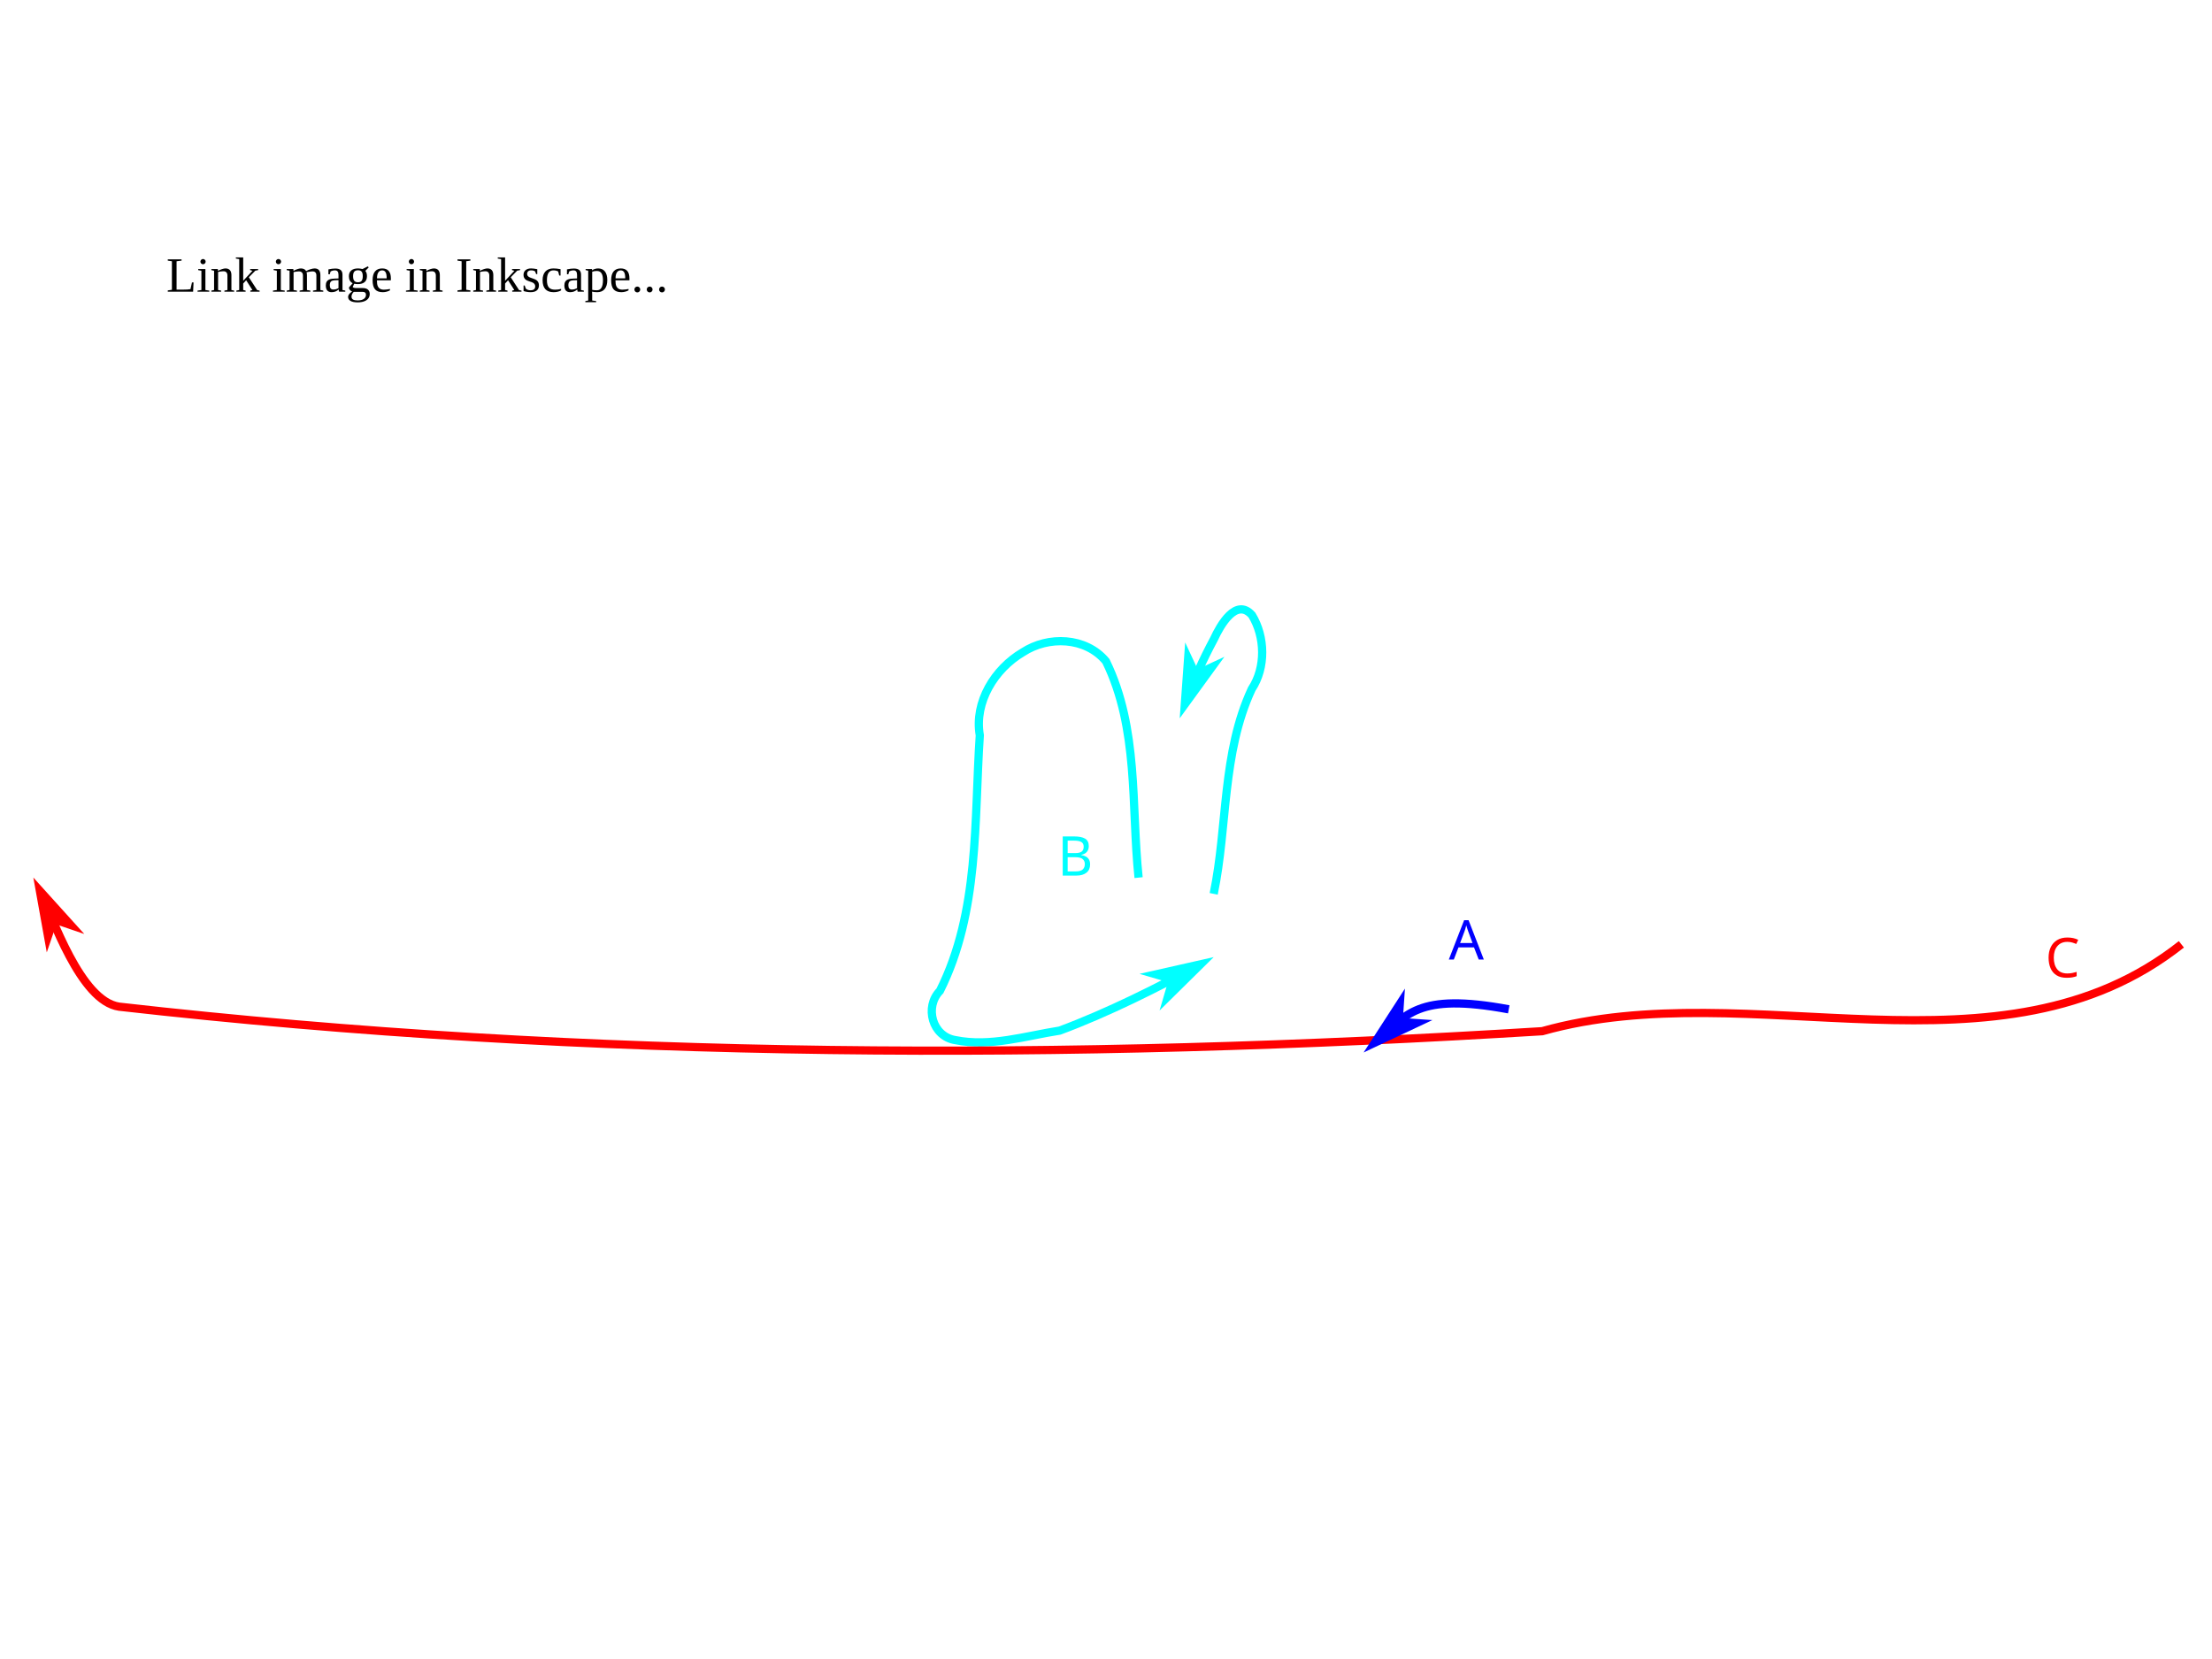
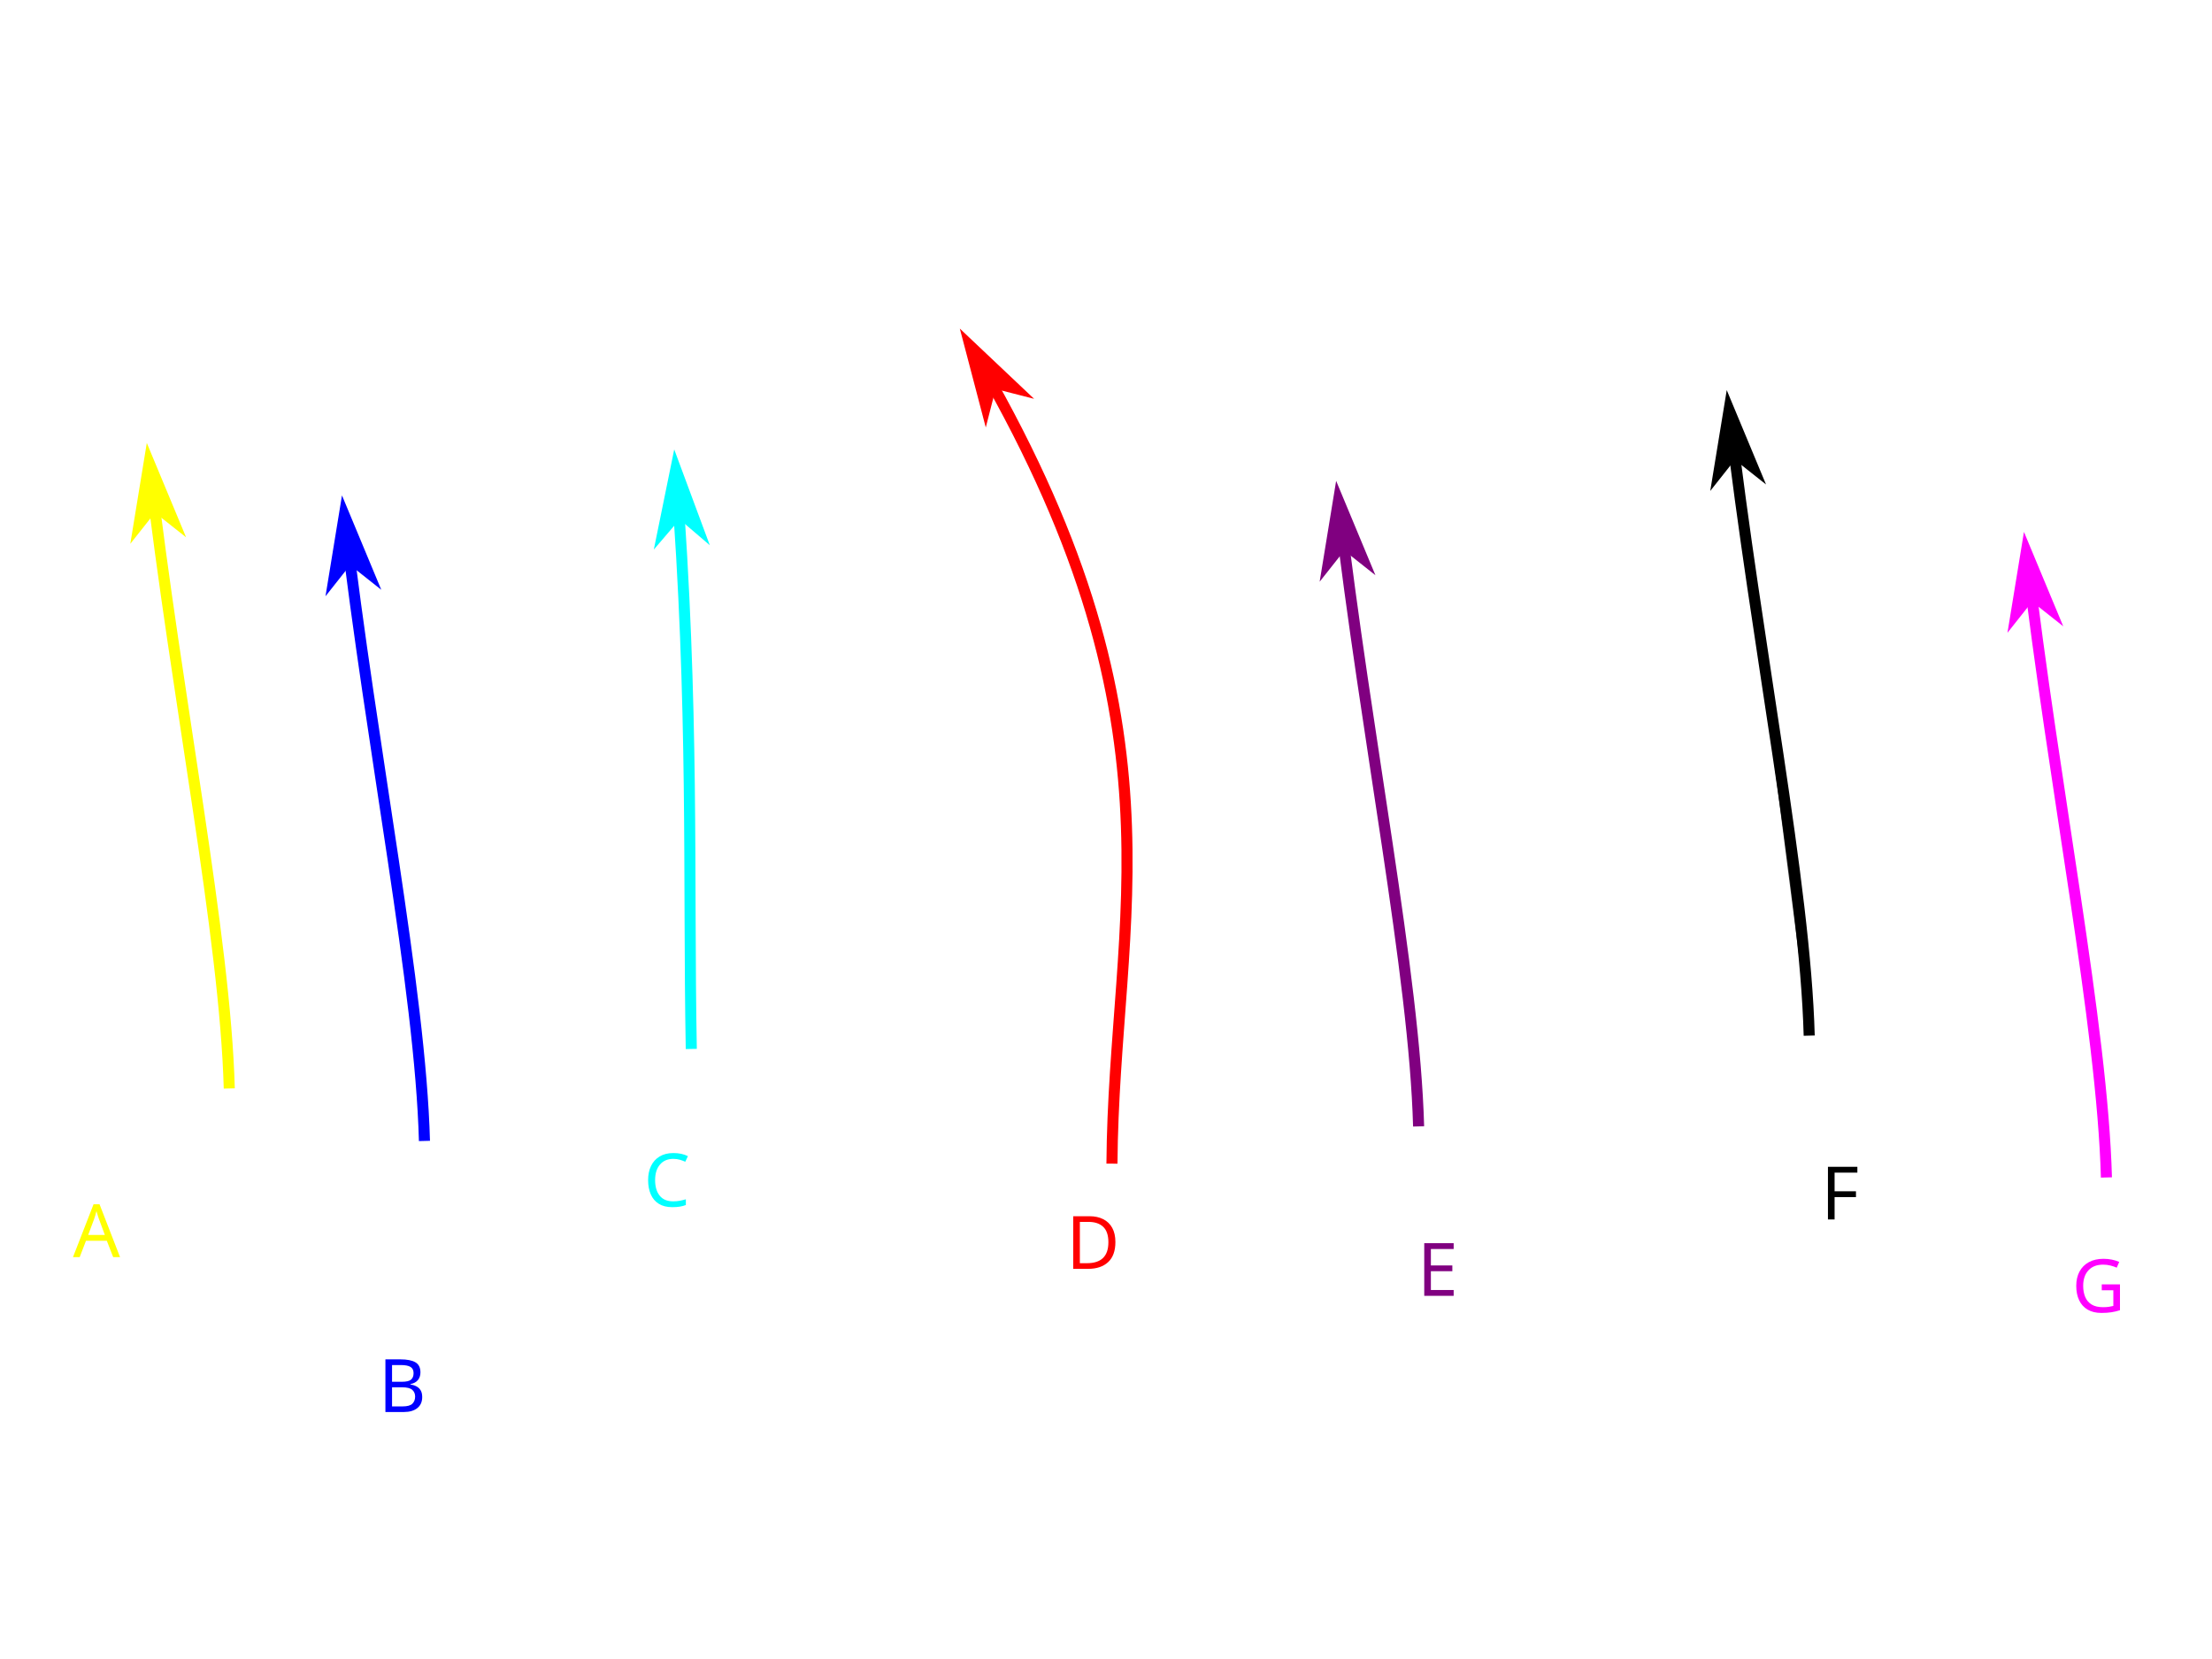
- <svg xmlns="http://www.w3.org/2000/svg" version="1.1" id="svg2" width="5376" height="4032" viewBox="0 0 5376 4032">
+ <svg xmlns="http://www.w3.org/2000/svg" version="1.1" id="svg2" width="4000" height="3000" viewBox="0 0 4000 3000">
  <defs id="defs6">
-     <marker orient="auto" refY="0.0" refX="0.0" id="marker1707" style="overflow:visible;">
-       <path id="path1705" d="M 0.0,0.0 L 5.0,-5.0 L -12.5,0.0 L 5.0,5.0 L 0.0,0.0 z " style="fill-rule:evenodd;stroke:#00ffff;stroke-width:1pt;stroke-opacity:1;fill:#00ffff;fill-opacity:1" transform="scale(0.4) rotate(180) translate(10,0)" />
+     <marker orient="auto" refY="0" refX="0" id="marker1707" style="overflow:visible">
+       <path id="path1705" d="M 0,0 5,-5 -12.5,0 5,5 Z" style="fill:#00ffff;fill-opacity:1;fill-rule:evenodd;stroke:#00ffff;stroke-width:1pt;stroke-opacity:1" transform="matrix(-0.4,0,0,-0.4,-4,0)" />
    </marker>
-     <marker orient="auto" refY="0.0" refX="0.0" id="marker1655" style="overflow:visible;">
-       <path id="path1653" d="M 0.0,0.0 L 5.0,-5.0 L -12.5,0.0 L 5.0,5.0 L 0.0,0.0 z " style="fill-rule:evenodd;stroke:#00ffff;stroke-width:1pt;stroke-opacity:1;fill:#00ffff;fill-opacity:1" transform="scale(0.4) rotate(180) translate(10,0)" />
+     <marker orient="auto" refY="0" refX="0" id="marker1655" style="overflow:visible">
+       <path id="path1653" d="M 0,0 5,-5 -12.5,0 5,5 Z" style="fill:#00ffff;fill-opacity:1;fill-rule:evenodd;stroke:#00ffff;stroke-width:1pt;stroke-opacity:1" transform="matrix(-0.4,0,0,-0.4,-4,0)" />
    </marker>
-     <marker orient="auto" refY="0.0" refX="0.0" id="Arrow1Mend" style="overflow:visible;">
-       <path id="path861" d="M 0.0,0.0 L 5.0,-5.0 L -12.5,0.0 L 5.0,5.0 L 0.0,0.0 z " style="fill-rule:evenodd;stroke:#ff0000;stroke-width:1pt;stroke-opacity:1;fill:#ff0000;fill-opacity:1" transform="scale(0.4) rotate(180) translate(10,0)" />
+     <marker orient="auto" refY="0" refX="0" id="Arrow1Mend" style="overflow:visible">
+       <path id="path861" d="M 0,0 5,-5 -12.5,0 5,5 Z" style="fill:#ff0000;fill-opacity:1;fill-rule:evenodd;stroke:#ff0000;stroke-width:1pt;stroke-opacity:1" transform="matrix(-0.4,0,0,-0.4,-4,0)" />
    </marker>
-     <marker orient="auto" refY="0.0" refX="0.0" id="marker1115" style="overflow:visible;">
-       <path id="path855" d="M 0.0,0.0 L 5.0,-5.0 L -12.5,0.0 L 5.0,5.0 L 0.0,0.0 z " style="fill-rule:evenodd;stroke:#ff0000;stroke-width:1pt;stroke-opacity:1;fill:#ff0000;fill-opacity:1" transform="scale(0.8) rotate(180) translate(12.5,0)" />
+     <marker orient="auto" refY="0" refX="0" id="marker1115" style="overflow:visible">
+       <path id="path855" d="M 0,0 5,-5 -12.5,0 5,5 Z" style="fill:#ff0000;fill-opacity:1;fill-rule:evenodd;stroke:#ff0000;stroke-width:1pt;stroke-opacity:1" transform="matrix(-0.8,0,0,-0.8,-10,0)" />
    </marker>
-     <marker style="overflow:visible;" id="marker1521" refX="0.0" refY="0.0" orient="auto">
-       <path transform="scale(0.8) rotate(180) translate(12.5,0)" style="fill-rule:evenodd;stroke:#00ffff;stroke-width:1pt;stroke-opacity:1;fill:#00ffff;fill-opacity:1" d="M 0.0,0.0 L 5.0,-5.0 L -12.5,0.0 L 5.0,5.0 L 0.0,0.0 z " id="path1519" />
+     <marker style="overflow:visible" id="marker1521" refX="0" refY="0" orient="auto">
+       <path transform="matrix(-0.8,0,0,-0.8,-10,0)" style="fill:#00ffff;fill-opacity:1;fill-rule:evenodd;stroke:#00ffff;stroke-width:1pt;stroke-opacity:1" d="M 0,0 5,-5 -12.5,0 5,5 Z" id="path1519" />
    </marker>
    <marker orient="auto" refY="0" refX="0" id="marker1655-3" style="overflow:visible">
      <path id="path1653-6" d="M 0,0 5,-5 -12.5,0 5,5 Z" style="fill:#0000ff;fill-opacity:1;fill-rule:evenodd;stroke:#0000ff;stroke-width:1pt;stroke-opacity:1" transform="matrix(-0.4,0,0,-0.4,-4,0)" />
    </marker>
+     <marker orient="auto" refY="0" refX="0" id="marker1655-3-9" style="overflow:visible">
+       <path id="path1653-6-1" d="M 0,0 5,-5 -12.5,0 5,5 Z" style="fill:#0000ff;fill-opacity:1;fill-rule:evenodd;stroke:#0000ff;stroke-width:1pt;stroke-opacity:1" transform="matrix(-0.4,0,0,-0.4,-4,0)" />
+     </marker>
+     <marker orient="auto" refY="0" refX="0" id="marker1655-3-9-7" style="overflow:visible">
+       <path id="path1653-6-1-0" d="M 0,0 5,-5 -12.5,0 5,5 Z" style="fill:#0000ff;fill-opacity:1;fill-rule:evenodd;stroke:#0000ff;stroke-width:1pt;stroke-opacity:1" transform="matrix(-0.4,0,0,-0.4,-4,0)" />
+     </marker>
+     <marker orient="auto" refY="0" refX="0" id="marker1655-3-9-7-3" style="overflow:visible">
+       <path id="path1653-6-1-0-6" d="M 0,0 5,-5 -12.5,0 5,5 Z" style="fill:#0000ff;fill-opacity:1;fill-rule:evenodd;stroke:#0000ff;stroke-width:1pt;stroke-opacity:1" transform="matrix(-0.4,0,0,-0.4,-4,0)" />
+     </marker>
+     <marker orient="auto" refY="0" refX="0" id="marker1655-3-9-7-6" style="overflow:visible">
+       <path id="path1653-6-1-0-2" d="M 0,0 5,-5 -12.5,0 5,5 Z" style="fill:#0000ff;fill-opacity:1;fill-rule:evenodd;stroke:#0000ff;stroke-width:1pt;stroke-opacity:1" transform="matrix(-0.4,0,0,-0.4,-4,0)" />
+     </marker>
+     <marker orient="auto" refY="0" refX="0" style="overflow:visible" id="marker1655-3-93269">
+       <path id="path2859" d="M 0,0 5,-5 -12.5,0 5,5 Z" style="fill:#ffff00;fill-opacity:1;fill-rule:evenodd;stroke:#ffff00;stroke-width:1pt;stroke-opacity:1" transform="matrix(-0.4,0,0,-0.4,-4,0)" />
+     </marker>
+     <marker orient="auto" refY="0" refX="0" style="overflow:visible" id="marker1655-3-9-7495">
+       <path id="path2943" d="M 0,0 5,-5 -12.5,0 5,5 Z" style="fill:#800080;fill-opacity:1;fill-rule:evenodd;stroke:#800080;stroke-width:1pt;stroke-opacity:1" transform="matrix(-0.4,0,0,-0.4,-4,0)" />
+     </marker>
+     <marker orient="auto" refY="0" refX="0" style="overflow:visible" id="marker1655-3-9-7-31664">
+       <path id="path3031" d="M 0,0 5,-5 -12.5,0 5,5 Z" style="fill:#0000ff;fill-opacity:1;fill-rule:evenodd;stroke:#0000ff;stroke-width:1pt;stroke-opacity:1" transform="matrix(-0.4,0,0,-0.4,-4,0)" />
+     </marker>
+     <marker orient="auto" refY="0" refX="0" style="overflow:visible" id="marker1655-3-9-7-68289">
+       <path id="path3123" d="M 0,0 5,-5 -12.5,0 5,5 Z" style="fill:#ff00ff;fill-opacity:1;fill-rule:evenodd;stroke:#ff00ff;stroke-width:1pt;stroke-opacity:1" transform="matrix(-0.4,0,0,-0.4,-4,0)" />
+     </marker>
+     <marker orient="auto" refY="0" refX="0" style="overflow:visible" id="marker1655-3-9-7-31664847">
+       <path id="path3617" d="M 0,0 5,-5 -12.5,0 5,5 Z" style="fill:#000000;fill-opacity:1;fill-rule:evenodd;stroke:#000000;stroke-width:1pt;stroke-opacity:1" transform="matrix(-0.4,0,0,-0.4,-4,0)" />
+     </marker>
  </defs>
-   <path style="fill:none;stroke:#00ffff;stroke-width:20;stroke-linecap:butt;stroke-linejoin:miter;stroke-miterlimit:4;stroke-dasharray:none;stroke-opacity:1;marker-end:url(#marker1707)" d="m 2767.2,2132.941 c -18.242,-175.823 0.757,-362.351 -79.304,-525.842 -49.248,-59.168 -140.298,-62.221 -202.127,-21.784 -68.363,40.331 -118.46,120.838 -104.467,201.821 -13.964,208.415 -0.497,428.821 -96.883,620.892 -38.231,39.289 -18.906,111.016 37.67,119.897 84.714,17.143 170.172,-10.245 253.439,-23.206 116.162,-43.036 242.192,-106.394 339.652,-159.676" id="path817" />
-   <path style="fill:none;stroke:#00ffff;stroke-width:20;stroke-linecap:butt;stroke-linejoin:miter;stroke-miterlimit:4;stroke-dasharray:none;stroke-opacity:1;marker-end:url(#marker1655)" d="m 2949.707,2172.402 c 34.275,-165.168 19.879,-341.68 92.467,-497.77 34.649,-52.076 32.905,-126.834 0.658,-179.574 -38.718,-43.632 -77.42,25.311 -92.239,57.676 -27.065,50.209 -50.368,102.432 -69.943,156.002" id="path819" />
-   <path style="fill:none;stroke:#ff0000;stroke-width:20;stroke-linecap:butt;stroke-linejoin:miter;stroke-miterlimit:4;stroke-dasharray:none;stroke-opacity:1;marker-end:url(#Arrow1Mend)" d="M 5301.592,2295.031 C 4861.07,2643.914 4256.161,2363.137 3748.095,2506.214 2596.756,2577.347 1434.558,2576.643 289.677,2446.617 195.01,2433.15 126.751,2226.004 98.362,2168.125" id="path833" />
-   <text xml:space="preserve" style="font-style:normal;font-weight:normal;font-size:133.333px;line-height:1.25;font-family:sans-serif;letter-spacing:0px;word-spacing:0px;fill:#000000;fill-opacity:1;stroke:none" x="2569.895" y="2128.008" id="text857">
-     <tspan id="tspan855" x="2569.895" y="2128.008" style="fill:#00ffff">B</tspan>
+   <path style="fill:none;stroke:#00ffff;stroke-width:20;stroke-linecap:butt;stroke-linejoin:miter;stroke-miterlimit:4;stroke-dasharray:none;stroke-opacity:1;marker-end:url(#marker1655)" d="m 1250.063,1896.839 c -5.782,-310.462 5.367,-616.277 -27.814,-1044.869" id="path819" />
+   <path style="fill:none;stroke:#ff0000;stroke-width:20;stroke-linecap:butt;stroke-linejoin:miter;stroke-miterlimit:4;stroke-dasharray:none;stroke-opacity:1;marker-end:url(#Arrow1Mend)" d="m 2010.771,2104.247 c 2.925,-449.827 146.447,-798.814 -255.011,-1476.154" id="path833" />
+   <text xml:space="preserve" style="font-style:normal;font-weight:normal;font-size:133.333px;line-height:1.25;font-family:sans-serif;letter-spacing:0px;word-spacing:0px;fill:#000000;fill-opacity:1;stroke:none" x="1163.861" y="2181.605" id="text857">
+     <tspan id="tspan855" x="1163.861" y="2181.605" style="fill:#00ffff">C</tspan>
  </text>
-   <text xml:space="preserve" style="font-style:normal;font-weight:normal;font-size:133.333px;line-height:1.25;font-family:sans-serif;letter-spacing:0px;word-spacing:0px;fill:#000000;fill-opacity:1;stroke:none" x="4970.696" y="2375.051" id="text857-3">
-     <tspan id="tspan855-6" x="4970.696" y="2375.051" style="fill:#ff0000">C</tspan>
+   <text xml:space="preserve" style="font-style:normal;font-weight:normal;font-size:133.333px;line-height:1.25;font-family:sans-serif;letter-spacing:0px;word-spacing:0px;fill:#000000;fill-opacity:1;stroke:none" x="1927.79" y="2294.513" id="text857-3">
+     <tspan id="tspan855-6" x="1927.79" y="2294.513" style="fill:#ff0000">D</tspan>
  </text>
-   <path style="fill:none;stroke:#0000ff;stroke-width:20;stroke-linecap:butt;stroke-linejoin:miter;stroke-miterlimit:4;stroke-dasharray:none;stroke-opacity:1;marker-end:url(#marker1655-3)" d="m 3666.866,2453.024 c -224.344,-41.813 -249.365,14.503 -323.087,78.922" id="path819-7" />
-   <text xml:space="preserve" style="font-style:normal;font-weight:normal;font-size:133.333px;line-height:1.25;font-family:sans-serif;letter-spacing:0px;word-spacing:0px;fill:#0000ff;fill-opacity:1;stroke:none" x="3521.192" y="2331.987" id="text857-5">
-     <tspan id="tspan855-3" x="3521.192" y="2331.987" style="fill:#0000ff">A</tspan>
+   <path style="fill:none;stroke:#0000ff;stroke-width:20;stroke-linecap:butt;stroke-linejoin:miter;stroke-miterlimit:4;stroke-dasharray:none;stroke-opacity:1;marker-end:url(#marker1655-3)" d="m 767.536,2063.166 c -7.344,-274.476 -95.299,-706.204 -144.554,-1128.193" id="path819-7" />
+   <path style="fill:none;stroke:#ffff00;stroke-width:20;stroke-linecap:butt;stroke-linejoin:miter;stroke-miterlimit:4;stroke-dasharray:none;stroke-opacity:1;marker-end:url(#marker1655-3-93269)" d="m 414.594,1968.302 c -7.344,-274.476 -95.299,-706.204 -144.554,-1128.193" id="path819-7-2" />
+   <path style="fill:none;stroke:#800080;stroke-width:20;stroke-linecap:butt;stroke-linejoin:miter;stroke-miterlimit:4;stroke-dasharray:none;stroke-opacity:1;marker-end:url(#marker1655-3-9-7495)" d="m 2565.29,2036.878 c -7.344,-274.476 -95.299,-706.204 -144.554,-1128.193" id="path819-7-2-9" />
+   <text xml:space="preserve" style="font-style:normal;font-weight:normal;font-size:133.333px;line-height:1.25;font-family:sans-serif;letter-spacing:0px;word-spacing:0px;fill:#ffff00;fill-opacity:1;stroke:none" x="131.993" y="2273.248" id="text857-5">
+     <tspan id="tspan855-3" x="131.993" y="2273.248" style="fill:#ffff00">A</tspan>
  </text>
-   <text xml:space="preserve" style="font-size:120px;fill:#000000" x="404.286" y="708.938" id="text800">
-     <tspan id="tspan798" x="404.286" y="708.938" style="font-size:120px">Link image in Inkscape...</tspan>
+   <text xml:space="preserve" style="font-style:normal;font-weight:normal;font-size:133.333px;line-height:1.25;font-family:sans-serif;letter-spacing:0px;word-spacing:0px;fill:#0000ff;fill-opacity:1;stroke:none" x="684.017" y="2553.369" id="text857-5-1">
+     <tspan id="tspan855-3-8" x="684.017" y="2553.369" style="fill:#0000ff">B</tspan>
+   </text>
+   <path style="fill:#333333;stroke:#000000;stroke-width:20;stroke-linecap:butt;stroke-linejoin:miter;stroke-miterlimit:4;stroke-dasharray:none;stroke-opacity:1;marker-end:url(#marker1655-3-9-7-31664847)" d="m 3271.616,1872.753 c -7.344,-274.476 -95.299,-706.204 -144.554,-1128.193" id="path819-7-2-9-0" />
+   <path style="fill:none;stroke:#ff00ff;stroke-width:20;stroke-linecap:butt;stroke-linejoin:miter;stroke-miterlimit:4;stroke-dasharray:none;stroke-opacity:1;marker-end:url(#marker1655-3-9-7-68289)" d="m 3809.08,2129.216 c -7.344,-274.476 -95.299,-706.204 -144.554,-1128.193" id="path819-7-2-9-6" />
+   <text xml:space="preserve" style="font-style:normal;font-weight:normal;font-size:133.333px;line-height:1.25;font-family:sans-serif;letter-spacing:0px;word-spacing:0px;fill:#800080;fill-opacity:1;stroke:none" x="2562.553" y="2343.271" id="text857-5-7">
+     <tspan id="tspan855-3-9" x="2562.553" y="2343.271" style="fill:#800080">E</tspan>
+   </text>
+   <text xml:space="preserve" style="font-style:normal;font-weight:normal;font-size:133.333px;line-height:1.25;font-family:sans-serif;letter-spacing:0px;word-spacing:0px;fill:#000000;fill-opacity:1;stroke:none" x="3292.581" y="2205.158" id="text857-5-2">
+     <tspan id="tspan855-3-0" x="3292.581" y="2205.158" style="fill:#000000">F</tspan>
+   </text>
+   <text xml:space="preserve" style="font-style:normal;font-weight:normal;font-size:133.333px;line-height:1.25;font-family:sans-serif;letter-spacing:0px;word-spacing:0px;fill:#ff00ff;fill-opacity:1;stroke:none" x="3746.382" y="2372.867" id="text857-5-23">
+     <tspan id="tspan855-3-7" x="3746.382" y="2372.867" style="fill:#ff00ff">G</tspan>
  </text>
</svg>
